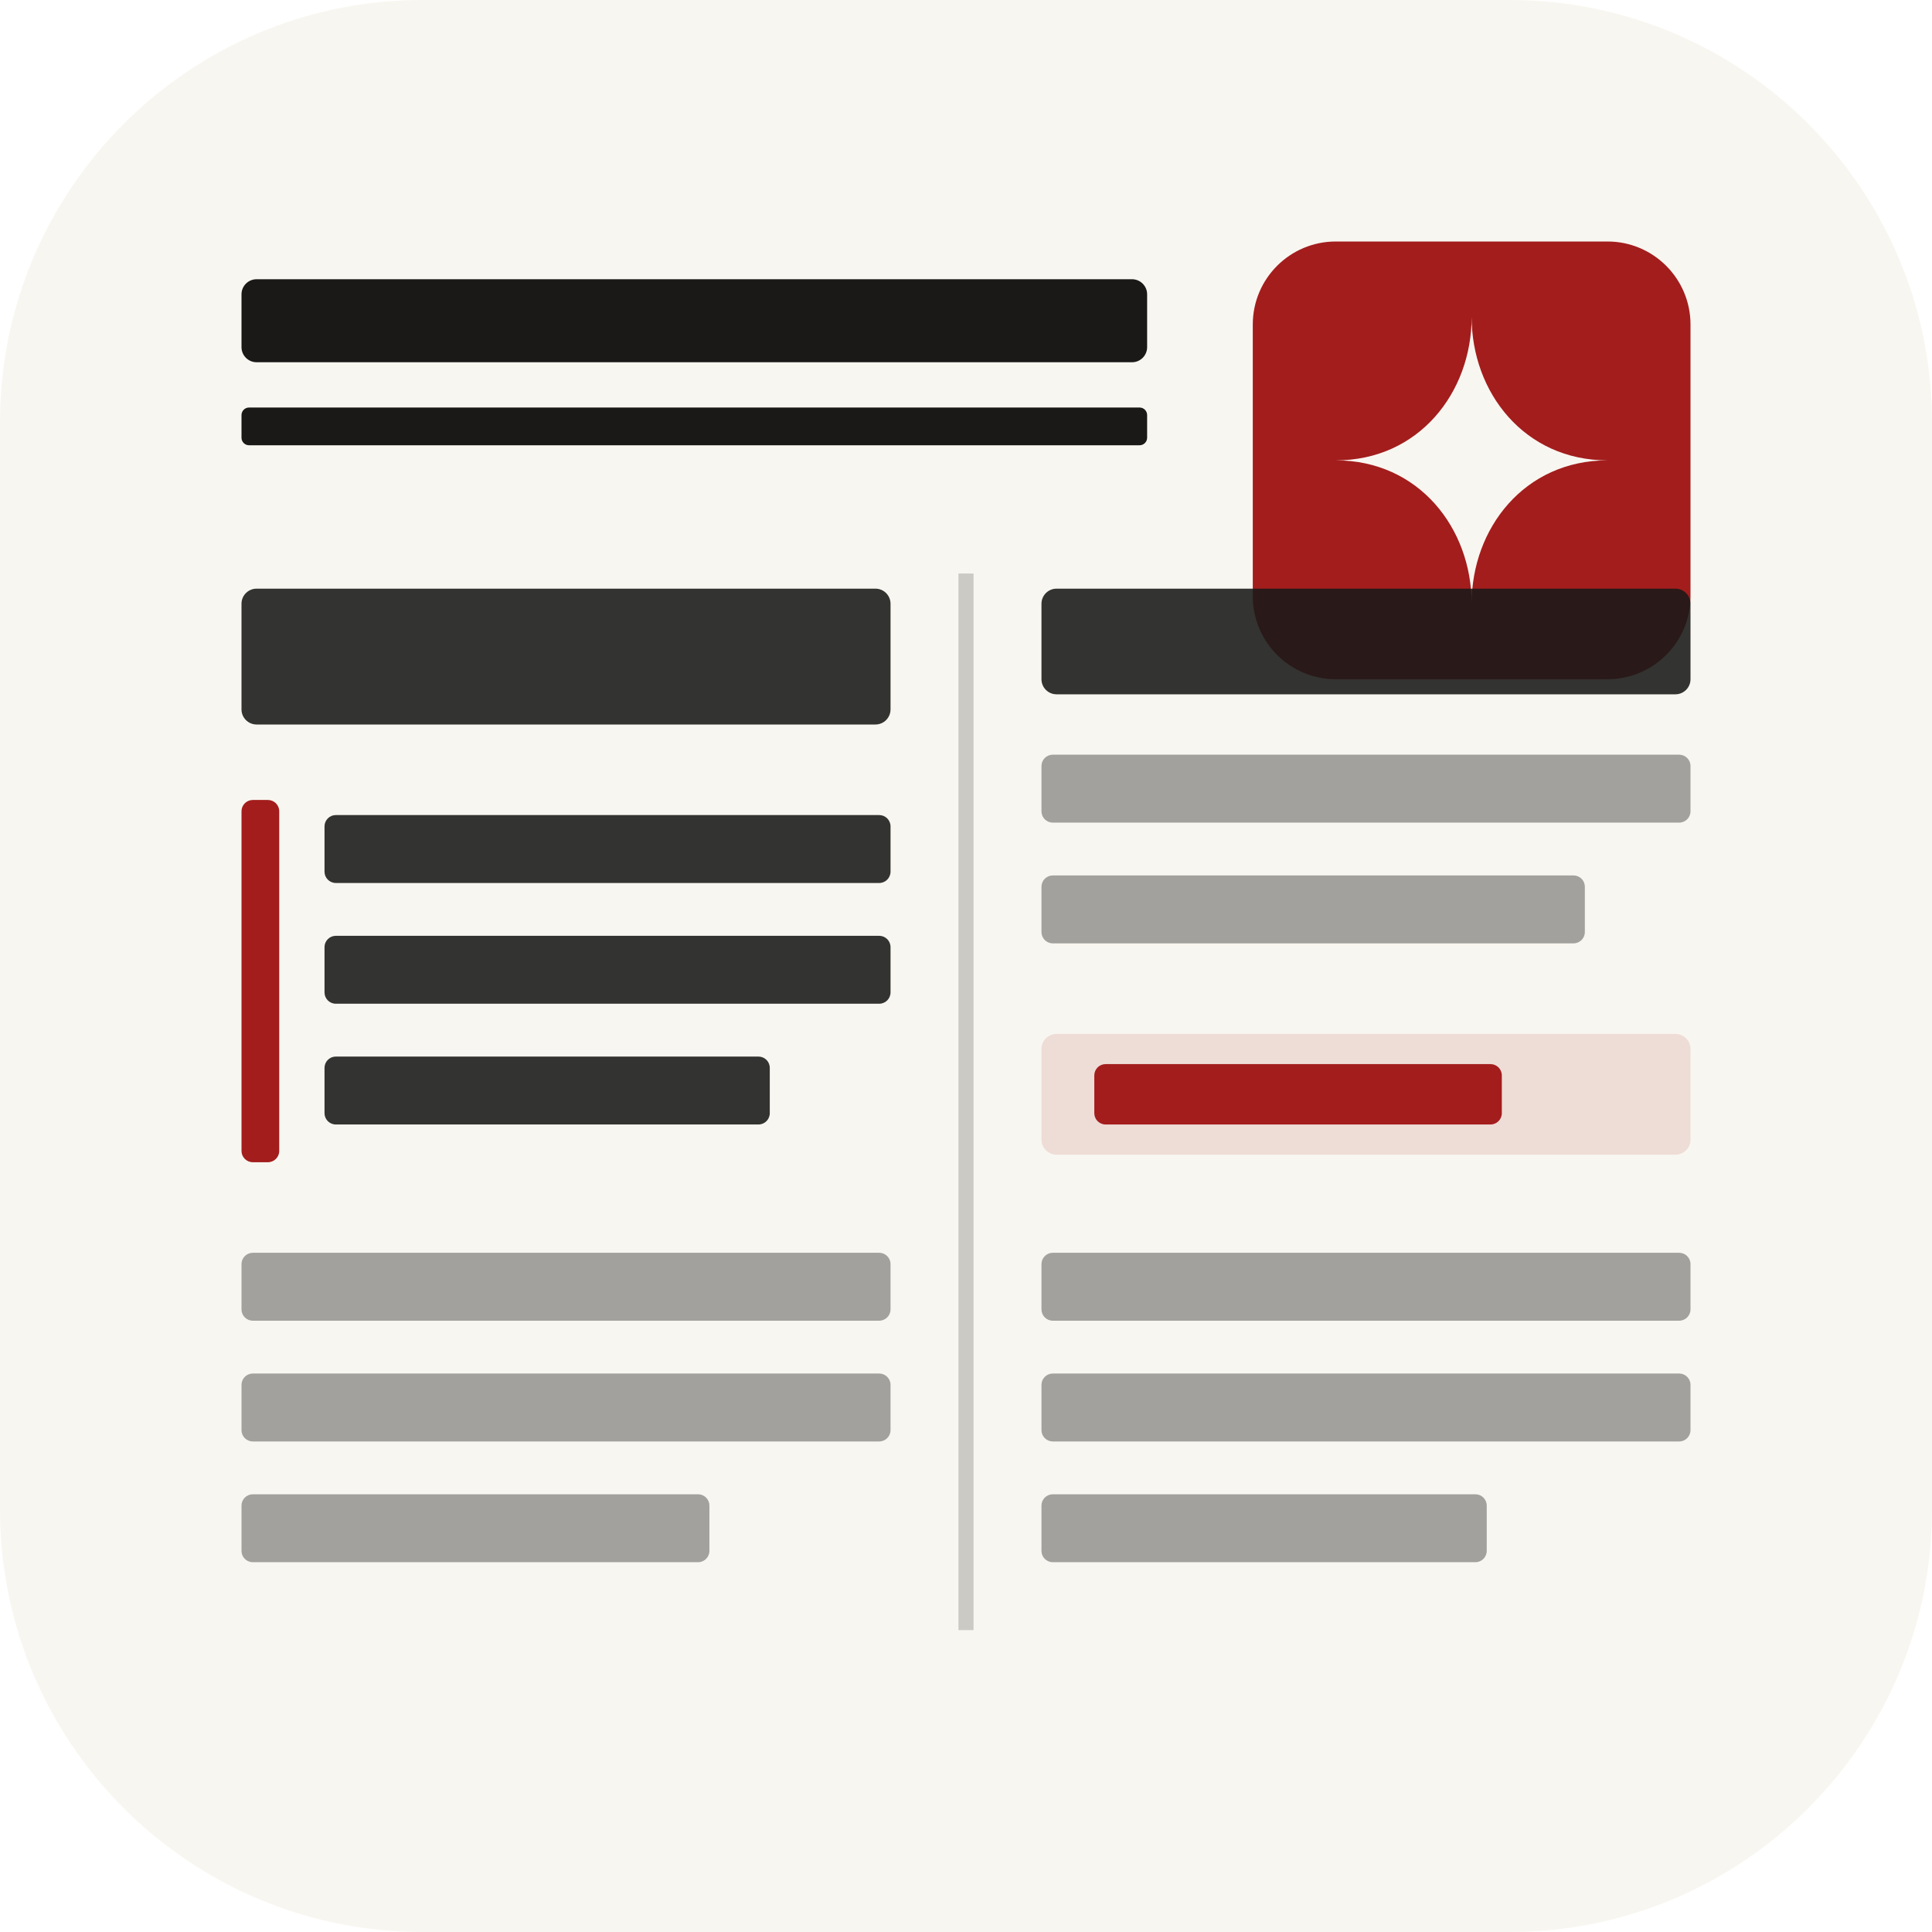
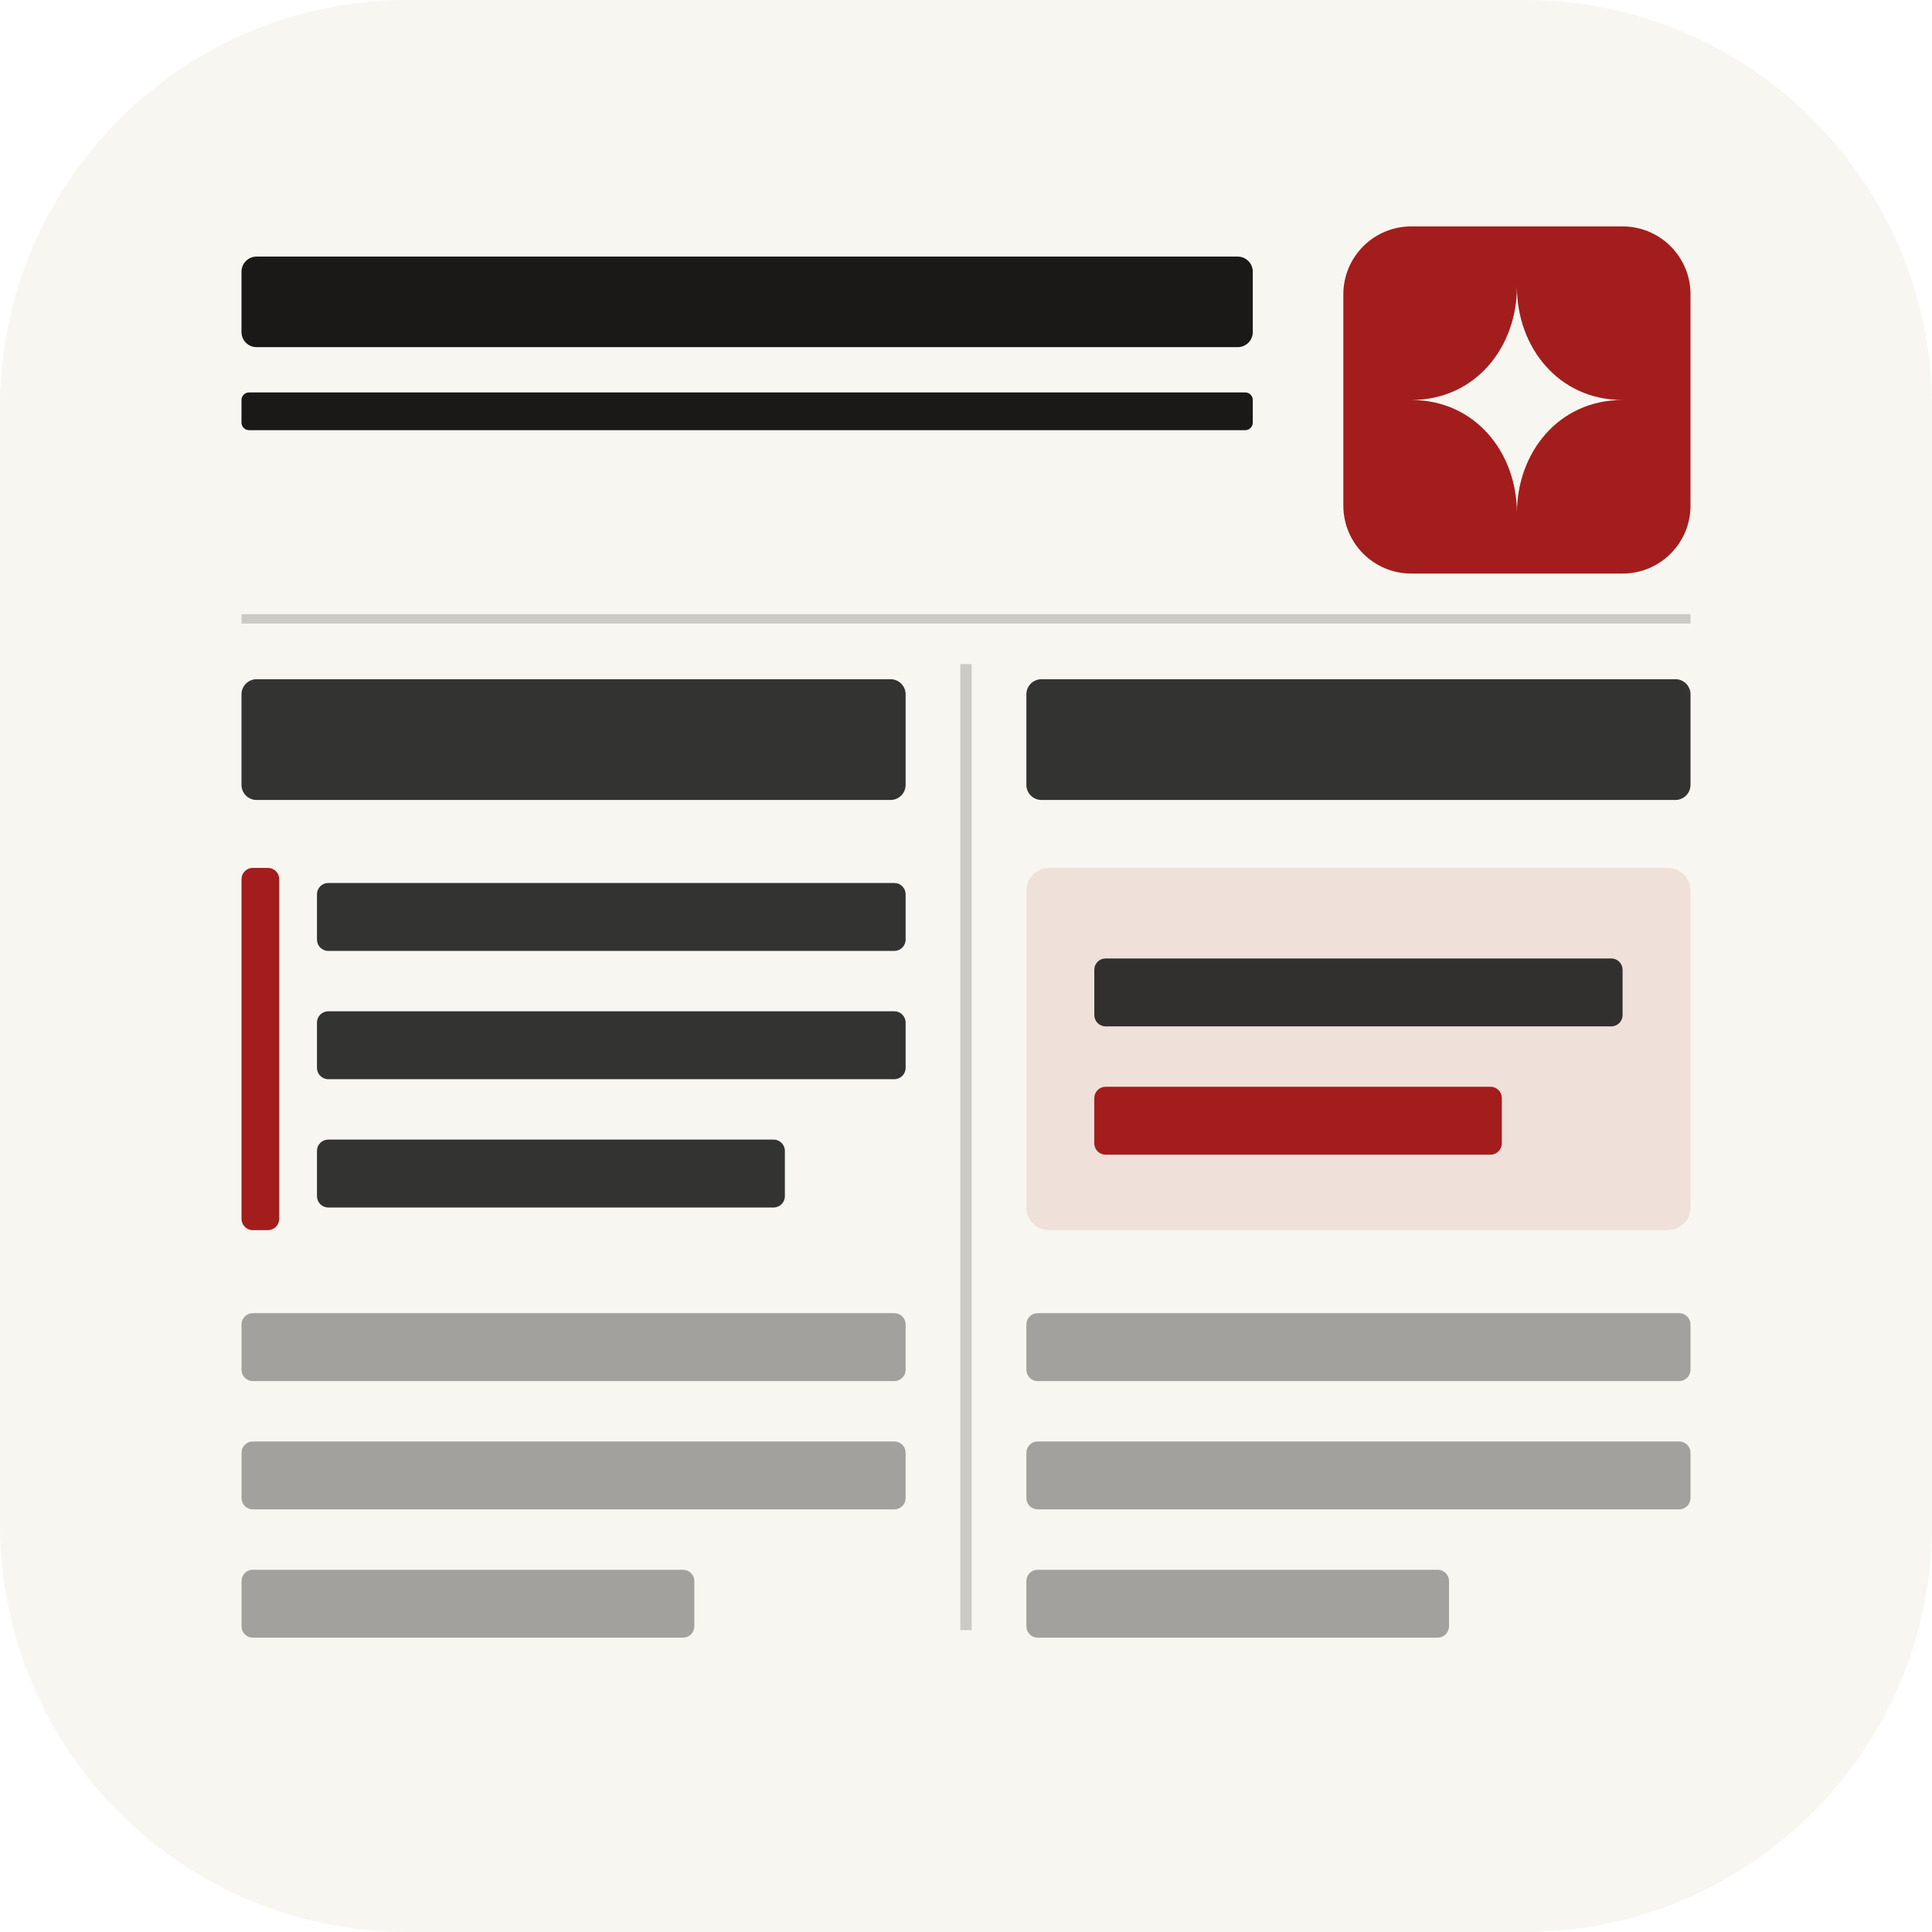
<svg xmlns="http://www.w3.org/2000/svg" viewBox="0 0 512 512" width="512" height="512">
  <style>
    .plate { fill: #F8F6F0; }
    .ink { fill: #1A1918; }
    .ink-sub { fill: #1A1918; fill-opacity: 0.38; }
    .ink-head { fill: #1A1918; fill-opacity: 0.88; }
-     .rule { stroke: #1A1918; stroke-opacity: 0.20; }
+     .rule-faint { stroke: #1A1918; stroke-opacity: 0.20; }
    .crimson { fill: #A31D1D; }
    .on-crimson { fill: #F8F6F0; }

    @media (prefers-color-scheme: dark) {
      .plate { fill: #16181D; }
      .ink { fill: #ECE8DF; }
      .ink-sub { fill: #ECE8DF; fill-opacity: 0.38; }
      .ink-head { fill: #ECE8DF; fill-opacity: 0.88; }
-       .rule { stroke: #ECE8DF; stroke-opacity: 0.22; }
+       .rule-faint { stroke: #ECE8DF; stroke-opacity: 0.22; }
      .crimson { fill: #C52828; }
      .on-crimson { fill: #16181D; }
    }
  </style>
-   <rect class="plate" width="512" height="512" rx="112" />
-   <rect class="ink" x="64" y="74" width="240" height="22" rx="4" />
-   <rect class="ink" x="64" y="108" width="240" height="10" rx="2" />
-   <g transform="translate(332, 64)">
-     <rect class="crimson" width="116" height="116" rx="22" />
-     <path class="on-crimson" d="M58 20 C58 40 44 58 22 58 C44 58 58 76 58 96 C58 76 72 58 94 58 C72 58 58 40 58 20 Z" />
+   <rect class="plate" width="512" height="512" rx="108" />
+   <rect class="ink" x="64" y="68" width="268" height="24" rx="4" />
+   <rect class="ink" x="64" y="104" width="268" height="10" rx="2" />
+   <g transform="translate(356, 60)">
+     <rect class="crimson" width="92" height="92" rx="18" />
+     <path class="on-crimson" d="M46 16 C46 32 35 46 18 46 C35 46 46 60 46 76 C46 60 57 46 74 46 C57 46 46 32 46 16 Z" />
  </g>
-   <line class="rule" x1="256" y1="152" x2="256" y2="432" stroke-width="4" />
-   <rect class="ink-head" x="64" y="156" width="172" height="36" rx="4" />
-   <rect class="crimson" x="64" y="212" width="10" height="96" rx="3" />
-   <rect class="ink-head" x="86" y="216" width="150" height="18" rx="3" />
-   <rect class="ink-head" x="86" y="248" width="150" height="18" rx="3" />
-   <rect class="ink-head" x="86" y="280" width="118" height="18" rx="3" />
-   <rect class="ink-sub" x="64" y="332" width="172" height="18" rx="3" />
-   <rect class="ink-sub" x="64" y="364" width="172" height="18" rx="3" />
-   <rect class="ink-sub" x="64" y="396" width="124" height="18" rx="3" />
-   <rect class="ink-head" x="276" y="156" width="172" height="28" rx="4" />
-   <rect class="ink-sub" x="276" y="200" width="172" height="18" rx="3" />
-   <rect class="ink-sub" x="276" y="232" width="144" height="18" rx="3" />
-   <rect class="crimson" x="276" y="274" width="172" height="32" rx="4" fill-opacity="0.12" />
-   <rect class="crimson" x="290" y="282" width="108" height="16" rx="3" />
-   <rect class="ink-sub" x="276" y="332" width="172" height="18" rx="3" />
-   <rect class="ink-sub" x="276" y="364" width="172" height="18" rx="3" />
-   <rect class="ink-sub" x="276" y="396" width="118" height="18" rx="3" />
+   <line class="rule-faint" x1="64" y1="164" x2="448" y2="164" stroke-width="2.5" />
+   <line class="rule-faint" x1="256" y1="176" x2="256" y2="432" stroke-width="3" />
+   <rect class="ink-head" x="64" y="180" width="176" height="32" rx="4" />
+   <rect class="ink-head" x="272" y="180" width="176" height="32" rx="4" />
+   <rect class="crimson" x="64" y="230" width="10" height="96" rx="3" />
+   <rect class="ink-head" x="84" y="234" width="156" height="18" rx="3" />
+   <rect class="ink-head" x="84" y="268" width="156" height="18" rx="3" />
+   <rect class="ink-head" x="84" y="302" width="124" height="18" rx="3" />
+   <rect class="crimson" x="272" y="230" width="176" height="96" rx="6" fill-opacity="0.10" />
+   <rect class="ink-head" x="290" y="254" width="140" height="18" rx="3" />
+   <rect class="crimson" x="290" y="288" width="108" height="18" rx="3" />
+   <rect class="ink-sub" x="64" y="348" width="176" height="18" rx="3" />
+   <rect class="ink-sub" x="272" y="348" width="176" height="18" rx="3" />
+   <rect class="ink-sub" x="64" y="382" width="176" height="18" rx="3" />
+   <rect class="ink-sub" x="272" y="382" width="176" height="18" rx="3" />
+   <rect class="ink-sub" x="64" y="416" width="120" height="18" rx="3" />
+   <rect class="ink-sub" x="272" y="416" width="112" height="18" rx="3" />
</svg>
